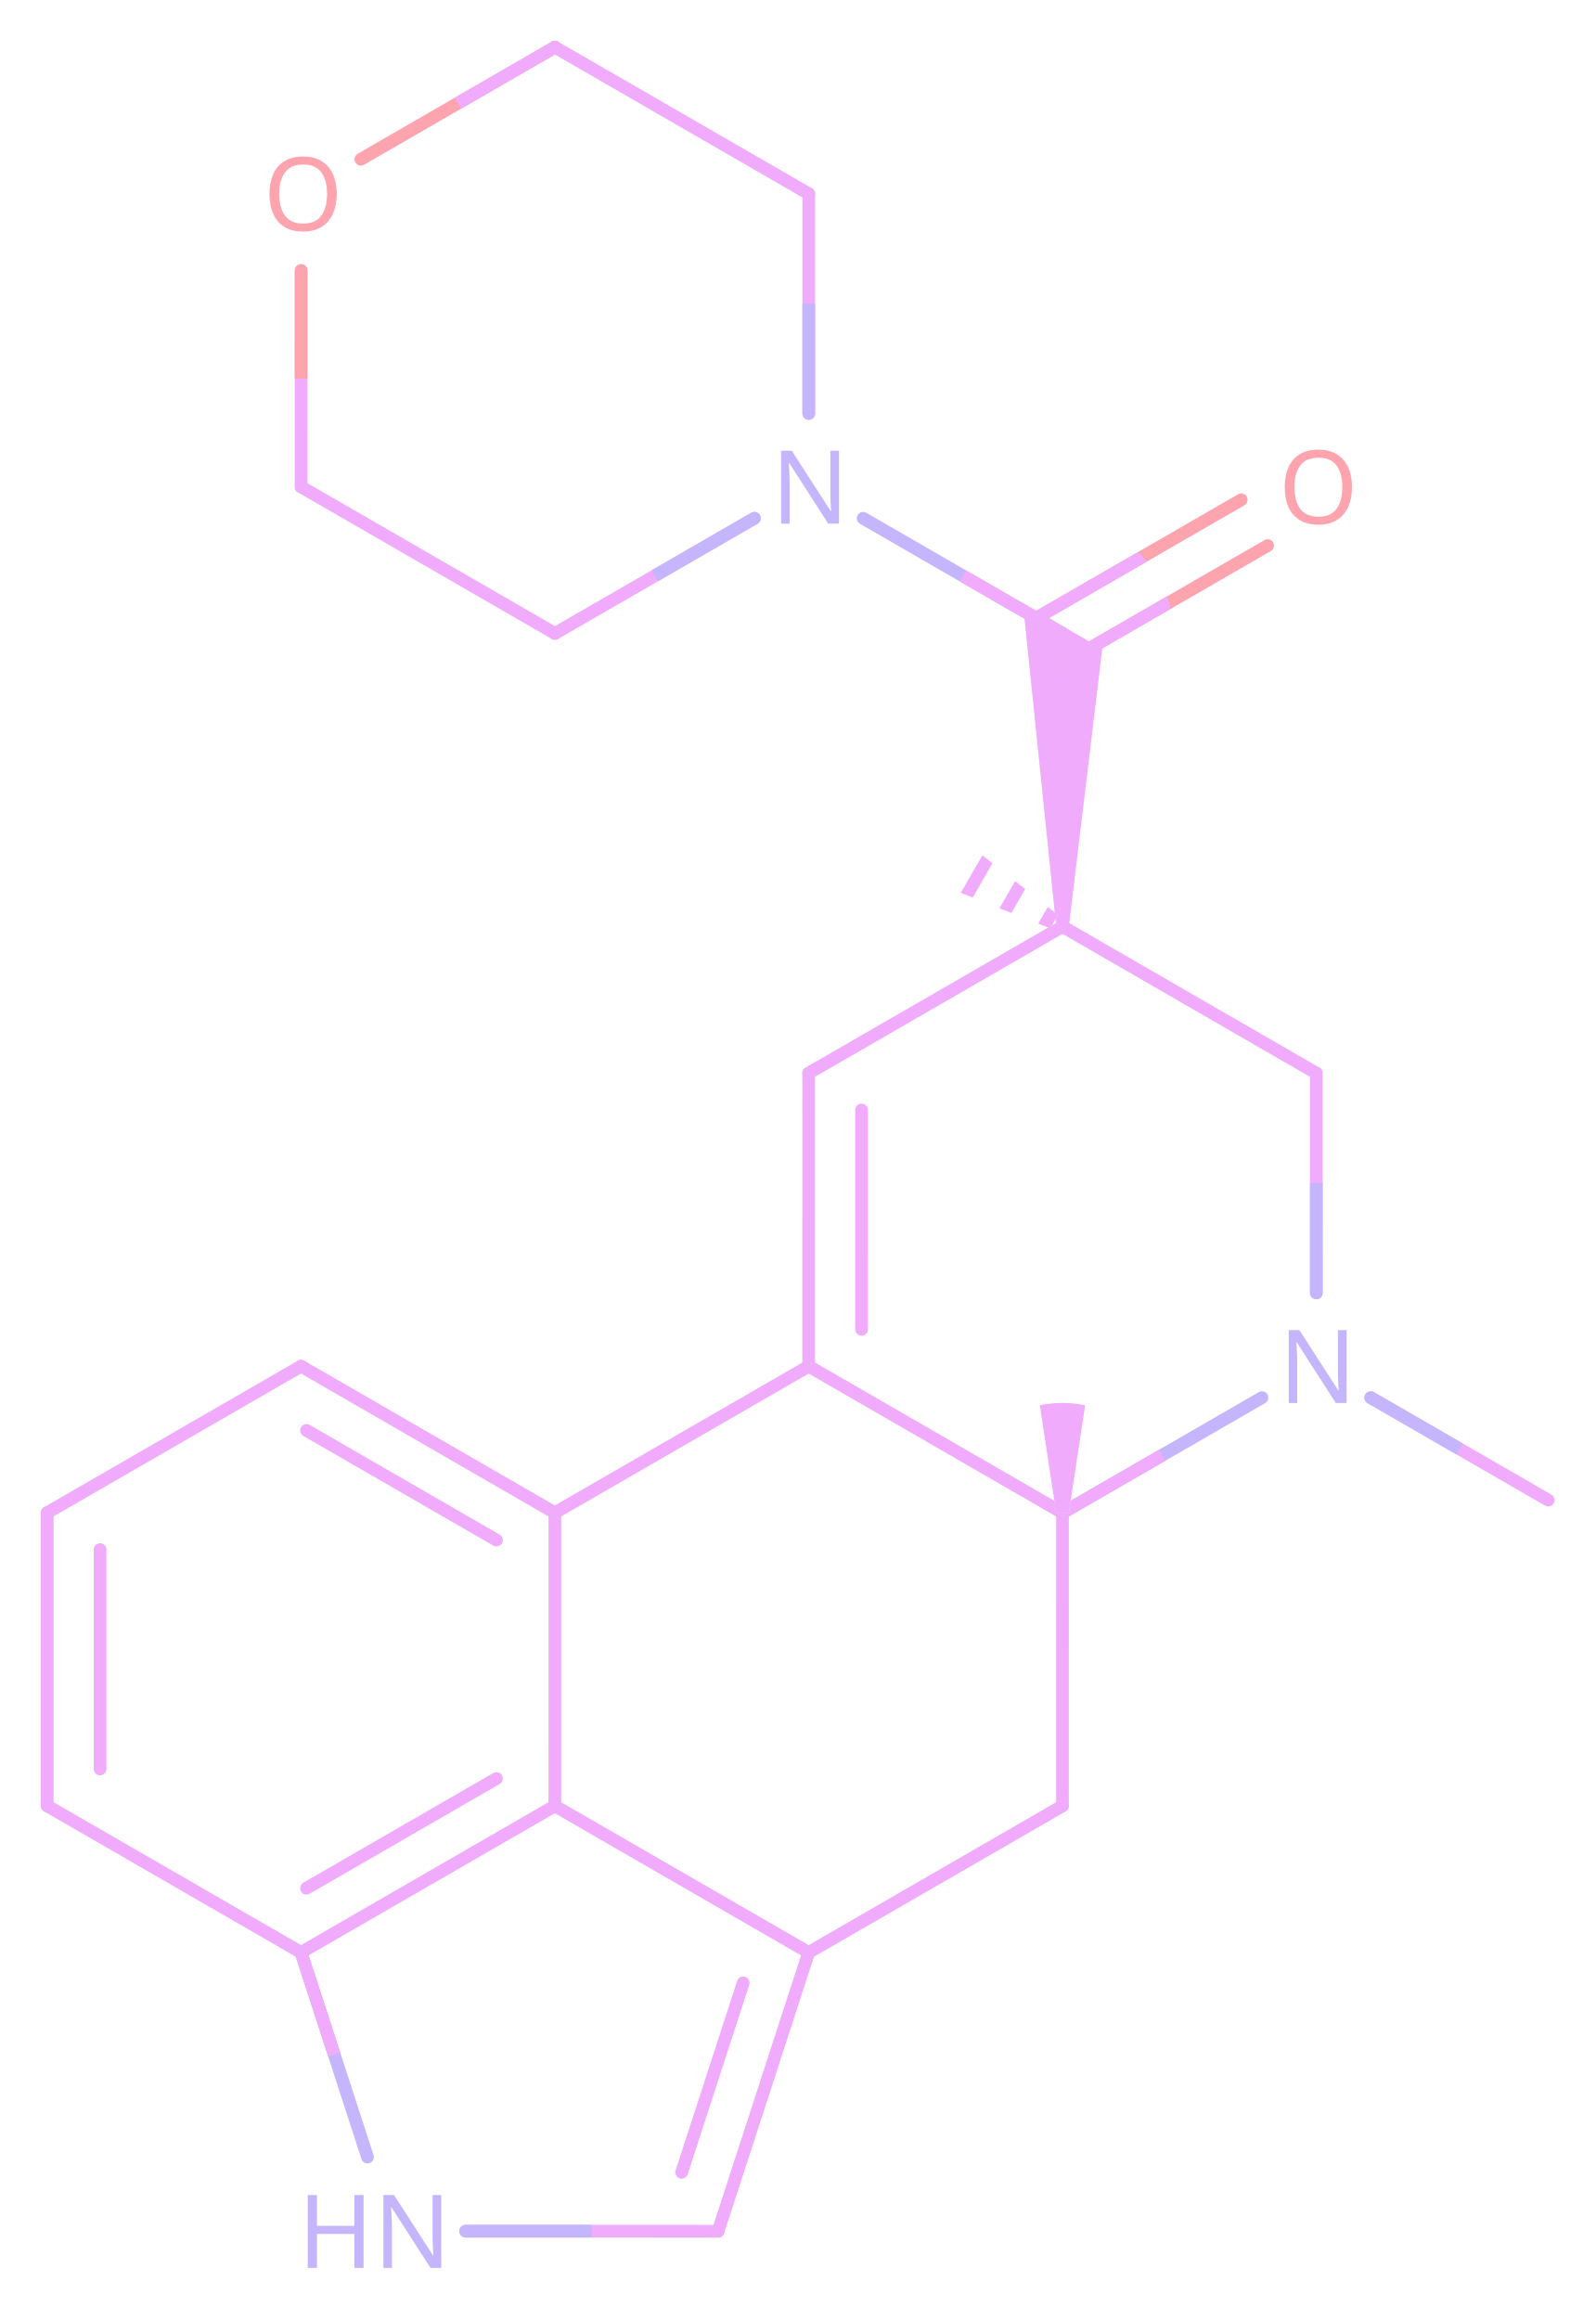
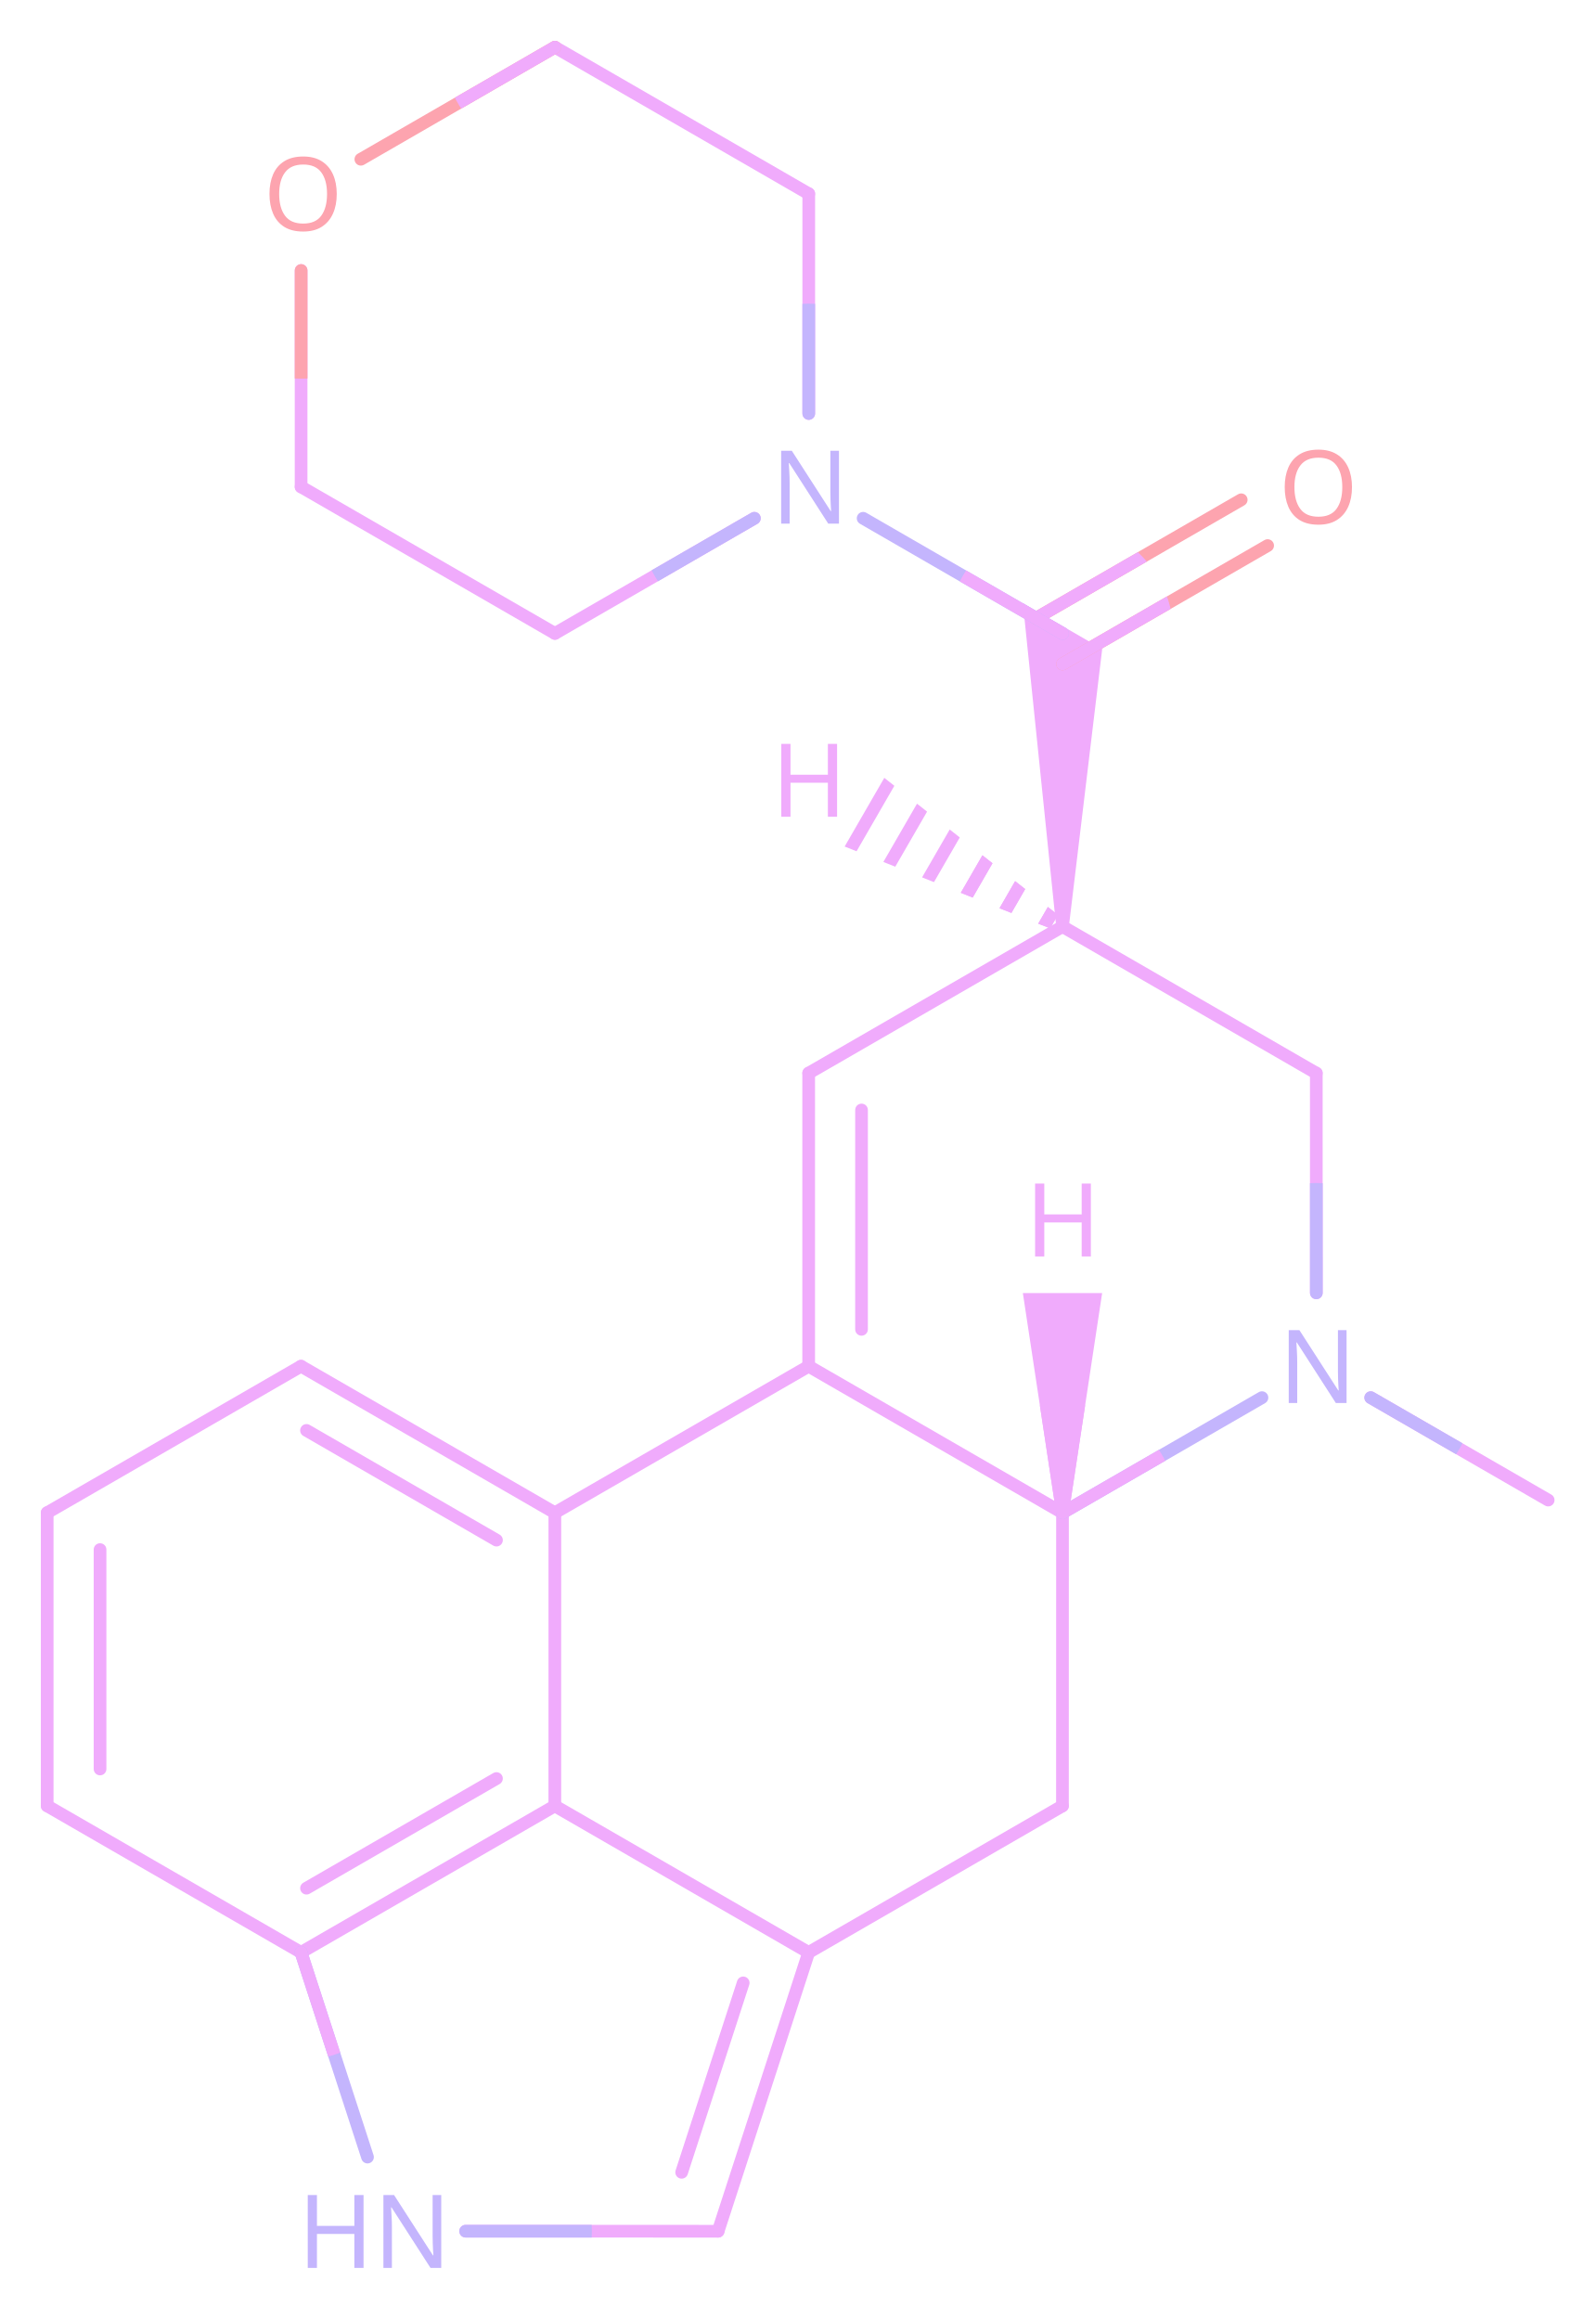
<svg xmlns="http://www.w3.org/2000/svg" width="390.632" stroke-miterlimit="10" font-weight="normal" height="568.005" font-style="normal" font-size="12px" id="svg2" version="1.1" style="font-style:normal;font-weight:normal;font-size:12px;font-family:Dialog;color-interpolation:auto;fill:#f0abfc;fill-opacity:1;stroke:none;stroke:none;stroke:none;stroke:none;stroke:none;stroke:none;stroke:none;stroke:none;color-rendering:auto;image-rendering:auto;shape-rendering:auto;text-rendering:auto">
  <defs id="genericDefs" />
  <g id="g5" transform="translate(-204.6841,-16.10788)" style="fill:#f0abfc;stroke:none">
    <defs id="1857577724924-defs1">
      <clipPath clipPathUnits="userSpaceOnUse" id="1857577724216-clipPath1">
        <path d="M 0,0 800,0 800,600 0,600 0,0 Z" id="path9" style="stroke:none" />
      </clipPath>
      <clipPath clipPathUnits="userSpaceOnUse" id="1857577724553-clipPath1">
        <path d="m 278.39,467.771 c -14.55,0 -26.345,11.795 -26.345,26.345 0,14.55 11.795,26.345 26.345,26.345 14.55,0 26.345,-11.795 26.345,-26.345 0,-14.55 -11.795,-26.345 -26.345,-26.345 z" id="path12" style="stroke:none" />
      </clipPath>
      <clipPath clipPathUnits="userSpaceOnUse" id="1857577724126-clipPath1">
        <path d="m 318.693,531.458 c -17.071,0 -30.91,13.839 -30.91,30.91 0,17.071 13.839,30.91 30.91,30.91 17.071,0 30.91,-13.839 30.91,-30.91 0,-17.071 -13.839,-30.91 -30.91,-30.91 z" id="path15" style="stroke:none" />
      </clipPath>
      <clipPath clipPathUnits="userSpaceOnUse" id="1857577724459-clipPath1">
        <path d="m 464.848,214.959 c -15.463,0 -27.997,12.535 -27.997,27.997 0,15.463 12.535,27.997 27.997,27.997 15.463,0 27.997,-12.535 27.997,-27.997 0,-15.463 -12.535,-27.997 -27.997,-27.997 z" id="path18" style="stroke:none" />
      </clipPath>
      <clipPath clipPathUnits="userSpaceOnUse" id="1857577724855-clipPath1">
        <path d="m 526.993,305.743 c -14.856,0 -26.899,12.043 -26.899,26.899 0,14.856 12.043,26.899 26.899,26.899 14.856,0 26.899,-12.043 26.899,-26.899 0,-14.856 -12.043,-26.899 -26.899,-26.899 z" id="path21" style="stroke:none" />
      </clipPath>
      <clipPath clipPathUnits="userSpaceOnUse" id="1857577724162-clipPath1">
        <path d="m 464.842,358.292 c -15.572,0 -28.196,12.624 -28.196,28.196 0,15.572 12.624,28.196 28.196,28.196 15.572,0 28.196,-12.624 28.196,-28.196 0,-15.572 -12.624,-28.196 -28.196,-28.196 z" id="path24" style="stroke:none" />
      </clipPath>
      <clipPath clipPathUnits="userSpaceOnUse" id="1857577724241-clipPath1">
        <path d="m 464.842,359.588 c -14.856,0 -26.9,12.043 -26.9,26.9 0,14.857 12.043,26.9 26.9,26.9 14.856,0 26.9,-12.043 26.9,-26.9 0,-14.856 -12.043,-26.9 -26.9,-26.9 z" id="path27" style="stroke:none" />
      </clipPath>
      <clipPath clipPathUnits="userSpaceOnUse" id="1857577724203-clipPath1">
        <path d="m 464.854,144.071 c -14.98,0 -27.124,12.144 -27.124,27.124 0,14.98 12.144,27.124 27.124,27.124 14.98,0 27.124,-12.144 27.124,-27.124 0,-14.98 -12.144,-27.124 -27.124,-27.124 z" id="path30" style="stroke:none" />
      </clipPath>
      <clipPath clipPathUnits="userSpaceOnUse" id="1857577724226-clipPath1">
        <path d="m 540.31,333.204 c -13.855,0 -25.087,11.232 -25.087,25.086 0,13.855 11.232,25.086 25.087,25.086 13.855,0 25.086,-11.232 25.086,-25.086 0,-13.855 -11.232,-25.086 -25.086,-25.086 z" id="path33" style="stroke:none" />
      </clipPath>
      <clipPath clipPathUnits="userSpaceOnUse" id="1857577724631-clipPath1">
        <path d="m 464.854,143.002 c -15.57,0 -28.193,12.622 -28.193,28.193 0,15.57 12.622,28.193 28.193,28.193 15.57,0 28.193,-12.622 28.193,-28.193 0,-15.57 -12.622,-28.193 -28.193,-28.193 z" id="path36" style="stroke:none" />
      </clipPath>
      <clipPath clipPathUnits="userSpaceOnUse" id="1857577724707-clipPath1">
        <path d="m 402.711,90.447 c -14.857,0 -26.901,12.044 -26.901,26.901 0,14.857 12.044,26.901 26.901,26.901 14.857,0 26.901,-12.044 26.901,-26.901 0,-14.857 -12.044,-26.901 -26.901,-26.901 z" id="path39" style="stroke:none" />
      </clipPath>
      <clipPath clipPathUnits="userSpaceOnUse" id="1857577724746-clipPath1">
        <path d="m 389.395,114.803 c -15.571,0 -28.194,12.623 -28.194,28.194 0,15.571 12.623,28.194 28.194,28.194 15.571,0 28.194,-12.623 28.194,-28.194 0,-15.571 -12.623,-28.194 -28.194,-28.194 z" id="path42" style="stroke:none" />
      </clipPath>
      <clipPath clipPathUnits="userSpaceOnUse" id="1857577724631-clipPath2">
        <path d="m 340.558,0.227 c -15.151,0 -27.434,12.283 -27.434,27.434 0,15.151 12.283,27.434 27.434,27.434 15.151,0 27.434,-12.283 27.434,-27.434 0,-15.151 -12.283,-27.434 -27.434,-27.434 z" id="path45" style="stroke:none" />
      </clipPath>
      <clipPath clipPathUnits="userSpaceOnUse" id="1857577724667-clipPath1">
        <path d="m 278.415,55.841 c -14.629,0 -26.489,11.859 -26.489,26.489 0,14.629 11.859,26.489 26.489,26.489 14.629,0 26.489,-11.859 26.489,-26.489 0,-14.629 -11.859,-26.489 -26.489,-26.489 z" id="path48" style="stroke:none" />
      </clipPath>
      <clipPath clipPathUnits="userSpaceOnUse" id="1857577724354-clipPath1">
        <path d="m -517.815,-335.603 800,0 0,600 -800,0 0,-600 z" id="path51" style="stroke:none" />
      </clipPath>
      <clipPath clipPathUnits="userSpaceOnUse" id="1857577724753-clipPath1">
        <path d="m -277.62,-547.365 800,0 0,600 -800,0 0,-600 z" id="path54" style="stroke:none" />
      </clipPath>
      <clipPath clipPathUnits="userSpaceOnUse" id="1857577724847-clipPath1">
        <path d="m -455.709,-299.727 800,0 0,600 -800,0 0,-600 z" id="path57" style="stroke:none" />
      </clipPath>
      <clipPath clipPathUnits="userSpaceOnUse" id="1857577724688-clipPath1">
        <path d="m -393.568,-192.076 800,0 0,600 -800,0 0,-600 z" id="path60" style="stroke:none" />
      </clipPath>
      <clipPath clipPathUnits="userSpaceOnUse" id="1857577724973-clipPath1">
        <path d="m -393.531,-120.309 800,0 0,600 -800,0 0,-600 z" id="path63" style="stroke:none" />
      </clipPath>
      <clipPath clipPathUnits="userSpaceOnUse" id="1857577724484-clipPath1">
        <path d="m -517.723,-120.32 800,0 0,600 -800,0 0,-600 z" id="path66" style="stroke:none" />
      </clipPath>
      <clipPath clipPathUnits="userSpaceOnUse" id="1857577724100-clipPath1">
        <path d="m -269.136,-48.548 800,0 0,600 -800,0 0,-600 z" id="path69" style="stroke:none" />
      </clipPath>
    </defs>
    <g id="g71" style="text-rendering:geometricPrecision;fill:#f0abfc;stroke:none">
      <path d="m 214.684,458.236 c 0,0.858 0.695,1.553 1.553,1.553 0.858,0 1.553,-0.695 1.553,-1.553 l 0,-71.77 c 0,-0.858 -0.695,-1.553 -1.553,-1.553 -0.858,0 -1.553,0.695 -1.553,1.553 z m 12.944,-9.027 c 0,0.858 0.695,1.553 1.553,1.553 0.858,0 1.553,-0.695 1.553,-1.553 l 0,-53.715 c 0,-0.858 -0.695,-1.553 -1.553,-1.553 -0.858,0 -1.553,0.695 -1.553,1.553 z" clip-path="url(#1857577724216-clipPath1)" id="path73" style="stroke:none" />
    </g>
    <g id="g75" style="text-rendering:geometricPrecision;fill:#f0abfc;stroke:none">
      <path d="m 278.959,477.048 c -0.743,0.429 -0.998,1.379 -0.569,2.122 0.429,0.743 1.379,0.998 2.122,0.569 l 46.511,-26.848 c 0.743,-0.429 0.998,-1.379 0.569,-2.122 -0.429,-0.743 -1.379,-0.998 -2.122,-0.569 z m -1.346,15.722 c -0.743,0.429 -0.998,1.379 -0.569,2.122 0.429,0.743 1.379,0.998 2.122,0.569 l 62.145,-35.872 c 0.743,-0.429 0.998,-1.379 0.569,-2.122 -0.429,-0.743 -1.379,-0.998 -2.122,-0.569 z" clip-path="url(#1857577724216-clipPath1)" id="path77" style="stroke:none" />
    </g>
    <g id="g79" style="text-rendering:geometricPrecision;fill:#f0abfc;stroke:none">
      <path d="m 325.474,394.522 c 0.743,0.429 1.693,0.175 2.122,-0.569 0.429,-0.743 0.174,-1.693 -0.569,-2.122 l -46.519,-26.861 c -0.743,-0.429 -1.693,-0.174 -2.122,0.569 -0.429,0.743 -0.175,1.693 0.568,2.122 z m 14.289,-6.696 c 0.743,0.429 1.693,0.174 2.122,-0.569 0.429,-0.743 0.175,-1.693 -0.568,-2.122 L 279.164,349.248 c -0.743,-0.429 -1.693,-0.175 -2.122,0.568 -0.429,0.743 -0.175,1.693 0.569,2.122 z" clip-path="url(#1857577724216-clipPath1)" id="path81" style="stroke:none" />
    </g>
    <g id="g83" style="text-rendering:geometricPrecision;fill:#f0abfc;stroke:none">
      <path d="m 215.461,459.581 62.153,35.88 c 0.743,0.429 1.693,0.174 2.122,-0.569 0.429,-0.743 0.174,-1.693 -0.569,-2.122 l -62.153,-35.88 c -0.743,-0.429 -1.693,-0.174 -2.122,0.569 -0.429,0.743 -0.174,1.693 0.569,2.122 z" clip-path="url(#1857577724216-clipPath1)" id="path85" style="stroke:none" />
    </g>
    <g id="g87" style="text-rendering:geometricPrecision;fill:#f0abfc;stroke:none">
      <path d="m 277.611,349.248 -62.15,35.873 c -0.743,0.429 -0.998,1.379 -0.569,2.122 0.429,0.743 1.379,0.998 2.122,0.569 l 62.15,-35.873 c 0.743,-0.429 0.998,-1.379 0.569,-2.122 -0.429,-0.743 -1.379,-0.998 -2.122,-0.569 z" clip-path="url(#1857577724216-clipPath1)" id="path89" style="stroke:none" />
    </g>
    <g id="g91" style="text-rendering:geometricPrecision;fill:#f0abfc;stroke:none">
      <path d="m 342.089,458.244 0.004,-71.763 c 10e-5,-0.858 -0.695,-1.553 -1.553,-1.553 -0.858,-10e-5 -1.553,0.695 -1.553,1.553 l -0.004,71.763 c -1e-4,0.858 0.695,1.553 1.553,1.553 0.858,10e-5 1.553,-0.695 1.553,-1.553 z" clip-path="url(#1857577724216-clipPath1)" id="path93" style="stroke:none" />
    </g>
    <g id="g95" style="text-rendering:geometricPrecision;fill:#f0abfc;stroke:none">
      <path d="m 403.465,495.476 62.142,-35.884 c 0.743,-0.429 0.997,-1.379 0.568,-2.122 -0.429,-0.743 -1.379,-0.997 -2.122,-0.568 l -62.142,35.884 c -0.743,0.429 -0.997,1.379 -0.568,2.122 0.429,0.743 1.379,0.998 2.122,0.568 z" clip-path="url(#1857577724216-clipPath1)" id="path97" style="stroke:none" />
    </g>
    <g id="g99" style="text-rendering:geometricPrecision;fill:#f0abfc;stroke:none">
      <path d="m 466.384,458.247 0.012,-71.759 c 1e-4,-0.858 -0.695,-1.553 -1.553,-1.554 -0.858,-10e-5 -1.553,0.695 -1.554,1.553 l -0.012,71.759 c -2e-4,0.858 0.695,1.553 1.553,1.554 0.858,10e-5 1.553,-0.695 1.554,-1.553 z" clip-path="url(#1857577724216-clipPath1)" id="path101" style="stroke:none" />
    </g>
    <g id="g103" style="text-rendering:geometricPrecision;fill:#f0abfc;stroke:none">
      <path d="m 465.619,385.143 -62.153,-35.887 c -0.743,-0.429 -1.693,-0.175 -2.122,0.568 -0.429,0.743 -0.175,1.693 0.568,2.122 l 62.153,35.888 c 0.743,0.429 1.693,0.175 2.122,-0.569 0.429,-0.743 0.175,-1.693 -0.568,-2.122 z" clip-path="url(#1857577724216-clipPath1)" id="path105" style="stroke:none" />
    </g>
    <g id="g107" style="text-rendering:geometricPrecision;fill:#f0abfc;stroke:none">
      <path d="m 339.759,459.589 62.153,35.887 c 0.743,0.429 1.693,0.175 2.122,-0.568 0.429,-0.743 0.174,-1.693 -0.569,-2.122 l -62.153,-35.887 c -0.743,-0.429 -1.693,-0.175 -2.122,0.568 -0.429,0.743 -0.175,1.693 0.568,2.122 z" clip-path="url(#1857577724216-clipPath1)" id="path109" style="stroke:none" />
    </g>
    <g id="g111" style="text-rendering:geometricPrecision;fill:#f0abfc;stroke:none">
      <path d="m 341.317,387.826 62.15,-35.88 c 0.743,-0.429 0.998,-1.379 0.569,-2.122 -0.429,-0.743 -1.379,-0.998 -2.122,-0.569 l -62.15,35.88 c -0.743,0.429 -0.998,1.379 -0.569,2.122 0.429,0.743 1.379,0.998 2.122,0.569 z" clip-path="url(#1857577724216-clipPath1)" id="path113" style="stroke:none" />
    </g>
    <g id="g115" style="text-rendering:geometricPrecision;fill:#f0abfc;stroke:none">
      <path d="m 527.764,277.5 -62.139,-35.889 c -0.743,-0.429 -1.693,-0.175 -2.122,0.568 -0.429,0.743 -0.175,1.693 0.568,2.122 l 62.139,35.889 c 0.743,0.429 1.693,0.175 2.122,-0.568 0.429,-0.743 0.175,-1.693 -0.568,-2.122 z" clip-path="url(#1857577724216-clipPath1)" id="path117" style="stroke:none" />
    </g>
    <g id="g119" style="text-rendering:geometricPrecision;fill:#f0abfc;stroke:none">
      <path d="m 464.071,241.611 -62.155,35.883 c -0.743,0.429 -0.998,1.379 -0.569,2.122 0.429,0.743 1.379,0.998 2.122,0.569 l 62.155,-35.883 c 0.743,-0.429 0.998,-1.379 0.569,-2.122 -0.429,-0.743 -1.379,-0.998 -2.122,-0.569 z" clip-path="url(#1857577724216-clipPath1)" id="path121" style="stroke:none" />
    </g>
    <g id="g123" style="text-rendering:geometricPrecision;fill:#f0abfc;stroke:none">
      <path d="m 401.136,350.601 c 0,0.858 0.695,1.553 1.553,1.553 0.858,1e-4 1.553,-0.695 1.553,-1.553 l 0.003,-71.761 c 10e-5,-0.858 -0.695,-1.553 -1.553,-1.553 -0.858,0 -1.553,0.695 -1.553,1.553 z m 12.944,-9.026 c 0,0.858 0.695,1.553 1.553,1.553 0.858,1e-4 1.553,-0.695 1.553,-1.553 l 0.003,-53.709 c 0,-0.858 -0.695,-1.553 -1.553,-1.553 -0.858,0 -1.553,0.695 -1.553,1.553 z" clip-path="url(#1857577724216-clipPath1)" id="path125" style="stroke:none" />
    </g>
    <g id="g127" style="text-rendering:geometricPrecision;fill:#f0abfc;stroke:none">
      <path d="m 404.166,494.611 c 0.265,-0.816 -0.181,-1.692 -0.997,-1.957 -0.816,-0.265 -1.692,0.181 -1.957,0.997 l -22.175,68.249 c -0.265,0.816 0.181,1.692 0.997,1.957 0.816,0.265 1.692,-0.181 1.957,-0.997 z m -16.029,7.446 c 0.265,-0.816 -0.181,-1.692 -0.997,-1.957 -0.816,-0.265 -1.692,0.181 -1.957,0.997 l -15.07,46.38 c -0.265,0.816 0.181,1.692 0.997,1.957 0.816,0.265 1.692,-0.181 1.957,-0.997 z" clip-path="url(#1857577724216-clipPath1)" id="path129" style="stroke:none" />
    </g>
    <g id="g131" style="fill:#c4b5fd;stroke:none;text-rendering:geometricPrecision">
      <path d="m 276.913,494.596 16.282,50.112 c 0.265,0.816 1.141,1.262 1.957,0.997 0.816,-0.265 1.262,-1.141 0.997,-1.957 L 279.868,493.636 c -0.265,-0.816 -1.141,-1.262 -1.957,-0.997 -0.816,0.265 -1.262,1.141 -0.997,1.957 z" clip-path="url(#1857577724216-clipPath1)" id="path133" style="stroke:none" />
      <path d="m 276.913,494.596 16.282,50.112 c 0.265,0.816 1.141,1.262 1.957,0.997 0.816,-0.265 1.262,-1.141 0.997,-1.957 L 279.868,493.636 c -0.265,-0.816 -1.141,-1.262 -1.957,-0.997 -0.816,0.265 -1.262,1.141 -0.997,1.957 z" clip-path="url(#1857577724553-clipPath1)" id="path135" style="fill:#f0abfc;stroke:none" />
    </g>
    <g id="g137" style="text-rendering:geometricPrecision;fill:#f0abfc;stroke:none">
      <path d="m 318.693,563.921 61.82,0.012 c 0.858,10e-5 1.553,-0.695 1.554,-1.553 1e-4,-0.858 -0.695,-1.553 -1.553,-1.554 l -61.82,-0.012 c -0.858,-2e-4 -1.553,0.695 -1.554,1.553 -2e-4,0.858 0.695,1.553 1.553,1.554 z" clip-path="url(#1857577724216-clipPath1)" id="path139" style="stroke:none" />
      <path d="m 318.693,563.921 61.82,0.012 c 0.858,10e-5 1.553,-0.695 1.554,-1.553 1e-4,-0.858 -0.695,-1.553 -1.553,-1.554 l -61.82,-0.012 c -0.858,-2e-4 -1.553,0.695 -1.554,1.553 -2e-4,0.858 0.695,1.553 1.553,1.554 z" clip-path="url(#1857577724126-clipPath1)" id="path141" style="fill:#c4b5fd;stroke:none" />
    </g>
    <g id="g143" style="text-rendering:geometricPrecision;fill:#f0abfc;stroke:none">
      <path d="m 464.848,242.956 1.553,1e-4 8.161,-67.949 -9.707,-5.606 -9.707,-5.606 8.148,79.16 z" clip-path="url(#1857577724216-clipPath1)" id="path145" style="stroke:none" />
    </g>
-     <g id="g147" style="fill:#ffffff99;stroke:none;text-rendering:geometricPrecision">
+     <g id="g147" style="fill:#f0abfc;stroke:none;text-rendering:geometricPrecision">
      <path d="m 458.895,242.24 2.917,1.161 0,0 1.904,-3.298 0,0 -2.464,-1.945 0,0 -2.356,4.081 z m -9.479,-3.775 2.917,1.161 0,0 3.374,-5.844 -2.464,-1.945 0,0 -3.827,6.628 z m -9.479,-3.775 2.917,1.161 0,0 4.844,-8.391 -2.464,-1.945 0,0 -5.297,9.175 z m -9.479,-3.775 2.917,1.161 0,0 6.315,-10.938 0,0 -2.464,-1.945 -6.767,11.721 z m -9.479,-3.775 2.917,1.161 0,0 7.785,-13.484 0,0 -2.464,-1.945 0,0 -8.238,14.268 z m -9.479,-3.775 2.917,1.161 0,0 9.255,-16.031 0,0 -2.464,-1.945 -4.854,8.407 -4.854,8.407 z" clip-path="url(#1857577724216-clipPath1)" id="path149" style="stroke:none" />
      <path d="m 458.895,242.24 2.917,1.161 0,0 1.904,-3.298 0,0 -2.464,-1.945 0,0 -2.356,4.081 z m -9.479,-3.775 2.917,1.161 0,0 3.374,-5.844 -2.464,-1.945 0,0 -3.827,6.628 z m -9.479,-3.775 2.917,1.161 0,0 4.844,-8.391 -2.464,-1.945 0,0 -5.297,9.175 z m -9.479,-3.775 2.917,1.161 0,0 6.315,-10.938 0,0 -2.464,-1.945 -6.767,11.721 z m -9.479,-3.775 2.917,1.161 0,0 7.785,-13.484 0,0 -2.464,-1.945 0,0 -8.238,14.268 z m -9.479,-3.775 2.917,1.161 0,0 9.255,-16.031 0,0 -2.464,-1.945 -4.854,8.407 -4.854,8.407 z" clip-path="url(#1857577724459-clipPath1)" id="path151" style="fill:#f0abfc;stroke:none" />
    </g>
    <g id="g153" style="text-rendering:geometricPrecision;fill:#f0abfc;stroke:none">
      <path d="m 528.546,332.642 -0.005,-53.798 c -1e-4,-0.858 -0.695,-1.553 -1.553,-1.553 -0.858,1e-4 -1.553,0.695 -1.553,1.553 l 0.005,53.798 c 0,0.858 0.695,1.553 1.553,1.553 0.858,-1e-4 1.553,-0.695 1.553,-1.553 z" clip-path="url(#1857577724216-clipPath1)" id="path155" style="stroke:none" />
      <path d="m 528.546,332.642 -0.005,-53.798 c -1e-4,-0.858 -0.695,-1.553 -1.553,-1.553 -0.858,1e-4 -1.553,0.695 -1.553,1.553 l 0.005,53.798 c 0,0.858 0.695,1.553 1.553,1.553 0.858,-1e-4 1.553,-0.695 1.553,-1.553 z" clip-path="url(#1857577724855-clipPath1)" id="path157" style="fill:#c4b5fd;stroke:none" />
    </g>
    <g id="g159" style="fill:#c4b5fd;stroke:none;text-rendering:geometricPrecision">
      <path d="m 465.619,387.833 48.837,-28.197 c 0.743,-0.429 0.998,-1.379 0.569,-2.122 -0.429,-0.743 -1.379,-0.998 -2.122,-0.569 l -48.837,28.197 c -0.743,0.429 -0.998,1.379 -0.569,2.122 0.429,0.743 1.379,0.998 2.122,0.569 z" clip-path="url(#1857577724216-clipPath1)" id="path161" style="stroke:none" />
      <path d="m 465.619,387.833 48.837,-28.197 c 0.743,-0.429 0.998,-1.379 0.569,-2.122 -0.429,-0.743 -1.379,-0.998 -2.122,-0.569 l -48.837,28.197 c -0.743,0.429 -0.998,1.379 -0.569,2.122 0.429,0.743 1.379,0.998 2.122,0.569 z" clip-path="url(#1857577724162-clipPath1)" id="path163" style="fill:#f0abfc;stroke:none" />
    </g>
-     <g id="g165" style="fill:#ffffff99;stroke:none;text-rendering:geometricPrecision">
+     <g id="g165" style="fill:#f0abfc;stroke:none;text-rendering:geometricPrecision">
      <path d="m 464.842,386.488 1.553,0 8.155,-53.8 -9.708,0 -9.708,0 8.155,53.8 z" clip-path="url(#1857577724216-clipPath1)" id="path167" style="stroke:none" />
      <path d="m 464.842,386.488 1.553,0 8.155,-53.8 -9.708,0 -9.708,0 8.155,53.8 z" clip-path="url(#1857577724241-clipPath1)" id="path169" style="fill:#f0abfc;stroke:none" />
    </g>
    <g id="g171" style="fill:#fda4af;stroke:none;text-rendering:geometricPrecision">
      <path d="m 457.606,166.113 c -0.743,0.429 -0.998,1.379 -0.569,2.122 0.429,0.743 1.379,0.998 2.122,0.569 l 50.218,-28.988 c 0.743,-0.429 0.998,-1.379 0.569,-2.122 -0.429,-0.743 -1.379,-0.998 -2.122,-0.569 z m 6.471,11.21 c -0.743,0.429 -0.998,1.379 -0.569,2.122 0.429,0.743 1.379,0.998 2.122,0.569 l 50.218,-28.988 c 0.743,-0.429 0.998,-1.379 0.569,-2.122 -0.429,-0.743 -1.379,-0.998 -2.122,-0.569 z" clip-path="url(#1857577724216-clipPath1)" id="path173" style="stroke:none" />
      <path d="m 457.606,166.113 c -0.743,0.429 -0.998,1.379 -0.569,2.122 0.429,0.743 1.379,0.998 2.122,0.569 l 50.218,-28.988 c 0.743,-0.429 0.998,-1.379 0.569,-2.122 -0.429,-0.743 -1.379,-0.998 -2.122,-0.569 z m 6.471,11.21 c -0.743,0.429 -0.998,1.379 -0.569,2.122 0.429,0.743 1.379,0.998 2.122,0.569 l 50.218,-28.988 c 0.743,-0.429 0.998,-1.379 0.569,-2.122 -0.429,-0.743 -1.379,-0.998 -2.122,-0.569 z" clip-path="url(#1857577724203-clipPath1)" id="path175" style="fill:#f0abfc;stroke:none" />
    </g>
    <g id="g177" style="text-rendering:geometricPrecision;fill:#f0abfc;stroke:none">
      <path d="m 539.534,359.635 43.452,25.084 c 0.743,0.429 1.693,0.174 2.122,-0.569 0.429,-0.743 0.174,-1.693 -0.569,-2.122 l -43.452,-25.084 c -0.743,-0.429 -1.693,-0.174 -2.122,0.569 -0.429,0.743 -0.174,1.693 0.569,2.122 z" clip-path="url(#1857577724216-clipPath1)" id="path179" style="stroke:none" />
      <path d="m 539.534,359.635 43.452,25.084 c 0.743,0.429 1.693,0.174 2.122,-0.569 0.429,-0.743 0.174,-1.693 -0.569,-2.122 l -43.452,-25.084 c -0.743,-0.429 -1.693,-0.174 -2.122,0.569 -0.429,0.743 -0.174,1.693 0.569,2.122 z" clip-path="url(#1857577724226-clipPath1)" id="path181" style="fill:#c4b5fd;stroke:none" />
    </g>
    <g id="g183" style="fill:#c4b5fd;stroke:none;text-rendering:geometricPrecision">
      <path d="m 465.631,169.85 -48.829,-28.197 c -0.743,-0.429 -1.693,-0.175 -2.122,0.568 -0.429,0.743 -0.175,1.693 0.568,2.122 l 48.829,28.197 c 0.743,0.429 1.693,0.175 2.122,-0.568 0.429,-0.743 0.175,-1.693 -0.568,-2.122 z" clip-path="url(#1857577724216-clipPath1)" id="path185" style="stroke:none" />
      <path d="m 465.631,169.85 -48.829,-28.197 c -0.743,-0.429 -1.693,-0.175 -2.122,0.568 -0.429,0.743 -0.175,1.693 0.568,2.122 l 48.829,28.197 c 0.743,0.429 1.693,0.175 2.122,-0.568 0.429,-0.743 0.175,-1.693 -0.568,-2.122 z" clip-path="url(#1857577724631-clipPath1)" id="path187" style="fill:#f0abfc;stroke:none" />
    </g>
    <g id="g189" style="text-rendering:geometricPrecision;fill:#f0abfc;stroke:none">
      <path d="M 403.488,62.201 341.334,26.316 c -0.743,-0.429 -1.693,-0.174 -2.122,0.569 -0.429,0.743 -0.174,1.693 0.569,2.122 l 62.154,35.885 c 0.743,0.429 1.693,0.175 2.122,-0.569 0.429,-0.743 0.174,-1.693 -0.569,-2.122 z" clip-path="url(#1857577724216-clipPath1)" id="path191" style="stroke:none" />
    </g>
    <g id="g193" style="text-rendering:geometricPrecision;fill:#f0abfc;stroke:none">
      <path d="m 277.632,136.652 62.154,35.885 c 0.743,0.429 1.693,0.174 2.122,-0.569 0.429,-0.743 0.174,-1.693 -0.569,-2.122 L 279.185,133.962 c -0.743,-0.429 -1.693,-0.174 -2.122,0.569 -0.429,0.743 -0.174,1.693 0.569,2.122 z" clip-path="url(#1857577724216-clipPath1)" id="path195" style="stroke:none" />
    </g>
    <g id="g197" style="text-rendering:geometricPrecision;fill:#f0abfc;stroke:none">
      <path d="m 404.264,117.348 0.001,-53.802 c 0,-0.858 -0.695,-1.553 -1.553,-1.553 -0.858,0 -1.553,0.695 -1.553,1.553 l -10e-4,53.802 c 0,0.858 0.695,1.553 1.553,1.553 0.858,0 1.553,-0.695 1.553,-1.553 z" clip-path="url(#1857577724216-clipPath1)" id="path199" style="stroke:none" />
      <path d="m 404.264,117.348 0.001,-53.802 c 0,-0.858 -0.695,-1.553 -1.553,-1.553 -0.858,0 -1.553,0.695 -1.553,1.553 l -10e-4,53.802 c 0,0.858 0.695,1.553 1.553,1.553 0.858,0 1.553,-0.695 1.553,-1.553 z" clip-path="url(#1857577724707-clipPath1)" id="path201" style="fill:#c4b5fd;stroke:none" />
    </g>
    <g id="g203" style="text-rendering:geometricPrecision;fill:#f0abfc;stroke:none">
      <path d="m 388.619,141.652 -48.833,28.195 c -0.743,0.429 -0.998,1.379 -0.569,2.122 0.429,0.743 1.379,0.998 2.122,0.569 l 48.833,-28.195 c 0.743,-0.429 0.998,-1.379 0.569,-2.122 -0.429,-0.743 -1.379,-0.998 -2.122,-0.569 z" clip-path="url(#1857577724216-clipPath1)" id="path205" style="stroke:none" />
      <path d="m 388.619,141.652 -48.833,28.195 c -0.743,0.429 -0.998,1.379 -0.569,2.122 0.429,0.743 1.379,0.998 2.122,0.569 l 48.833,-28.195 c 0.743,-0.429 0.998,-1.379 0.569,-2.122 -0.429,-0.743 -1.379,-0.998 -2.122,-0.569 z" clip-path="url(#1857577724746-clipPath1)" id="path207" style="fill:#c4b5fd;stroke:none" />
    </g>
    <g id="g209" style="fill:#fda4af;stroke:none;text-rendering:geometricPrecision">
      <path d="m 339.781,26.316 -47.514,27.44 c -0.743,0.429 -0.997,1.379 -0.568,2.122 0.429,0.743 1.379,0.997 2.122,0.568 l 47.514,-27.44 c 0.743,-0.429 0.997,-1.379 0.568,-2.122 -0.429,-0.743 -1.379,-0.997 -2.122,-0.568 z" clip-path="url(#1857577724216-clipPath1)" id="path211" style="stroke:none" />
      <path d="m 339.781,26.316 -47.514,27.44 c -0.743,0.429 -0.997,1.379 -0.568,2.122 0.429,0.743 1.379,0.997 2.122,0.568 l 47.514,-27.44 c 0.743,-0.429 0.997,-1.379 0.568,-2.122 -0.429,-0.743 -1.379,-0.997 -2.122,-0.568 z" clip-path="url(#1857577724631-clipPath2)" id="path213" style="fill:#f0abfc;stroke:none" />
    </g>
    <g id="g215" style="text-rendering:geometricPrecision;fill:#f0abfc;stroke:none">
      <path d="m 276.861,82.33 -0.006,52.977 c -2e-4,0.858 0.695,1.553 1.553,1.553 0.858,1e-4 1.553,-0.695 1.553,-1.553 l 0.007,-52.977 c 2e-4,-0.858 -0.695,-1.553 -1.553,-1.553 -0.858,-10e-5 -1.553,0.695 -1.554,1.553 z" clip-path="url(#1857577724216-clipPath1)" id="path217" style="stroke:none" />
      <path d="m 276.861,82.33 -0.006,52.977 c -2e-4,0.858 0.695,1.553 1.553,1.553 0.858,1e-4 1.553,-0.695 1.553,-1.553 l 0.007,-52.977 c 2e-4,-0.858 -0.695,-1.553 -1.553,-1.553 -0.858,-10e-5 -1.553,0.695 -1.554,1.553 z" clip-path="url(#1857577724667-clipPath1)" id="path219" style="fill:#fda4af;stroke:none" />
    </g>
    <g id="g221" style="fill:#eef2ff;stroke:none;text-rendering:geometricPrecision">
      </g>
    <g font-size="25px" transform="translate(517.8148,335.6032)" id="g225" style="font-size:25px;font-family:sans-serif;fill:#c4b5fd;stroke:none;text-rendering:geometricPrecision">
      <text x="0" xml:space="preserve" y="24" clip-path="url(#1857577724354-clipPath1)" id="text227" style="stroke:none">N</text>
    </g>
    <g font-size="25px" id="g229" style="font-size:25px;font-family:sans-serif;fill:#eef2ff;stroke:none;text-rendering:geometricPrecision">
      <text x="0" y="24" transform="translate(277.6203,547.3646)" clip-path="url(#1857577724753-clipPath1)" xml:space="preserve" id="text233" style="fill:#c4b5fd;stroke:none">HN</text>
    </g>
    <g font-size="25px" id="g235" style="font-size:25px;font-family:sans-serif;fill:#eef2ff;stroke:none;text-rendering:geometricPrecision">
-       <text x="0" y="24" transform="translate(455.7093,299.7272)" clip-path="url(#1857577724847-clipPath1)" xml:space="preserve" id="text239" style="fill:#ffffff99;stroke:none">H</text>
+       <text x="0" y="24" transform="translate(455.7093,299.7272)" clip-path="url(#1857577724847-clipPath1)" xml:space="preserve" id="text239" style="fill:#f0abfc;stroke:none">H</text>
    </g>
    <g font-size="25px" id="g241" style="font-size:25px;font-family:sans-serif;fill:#eef2ff;stroke:none;text-rendering:geometricPrecision">
-       <text x="0" y="24" transform="translate(393.5684,192.0756)" clip-path="url(#1857577724688-clipPath1)" xml:space="preserve" id="text245" style="fill:#ffffff99;stroke:none">H</text>
+       <text x="0" y="24" transform="translate(393.5684,192.0756)" clip-path="url(#1857577724688-clipPath1)" xml:space="preserve" id="text245" style="fill:#f0abfc;stroke:none">H</text>
    </g>
    <g font-size="25px" id="g247" style="font-size:25px;font-family:sans-serif;fill:#eef2ff;stroke:none;text-rendering:geometricPrecision">
      <text x="0" y="24" transform="translate(393.5309,120.3093)" clip-path="url(#1857577724973-clipPath1)" xml:space="preserve" id="text251" style="fill:#c4b5fd;stroke:none">N</text>
    </g>
    <g font-size="25px" id="g253" style="font-size:25px;font-family:sans-serif;fill:#eef2ff;stroke:none;text-rendering:geometricPrecision">
      <text x="0" y="24" transform="translate(517.7227,120.3201)" clip-path="url(#1857577724484-clipPath1)" xml:space="preserve" id="text257" style="fill:#fda4af;stroke:none">O</text>
    </g>
    <g font-size="25px" id="g259" style="font-size:25px;font-family:sans-serif;fill:#eef2ff;stroke:none;text-rendering:geometricPrecision">
      <text x="0" y="24" transform="translate(269.1359,48.5485)" clip-path="url(#1857577724100-clipPath1)" xml:space="preserve" id="text263" style="fill:#fda4af;stroke:none">O</text>
    </g>
  </g>
</svg>
